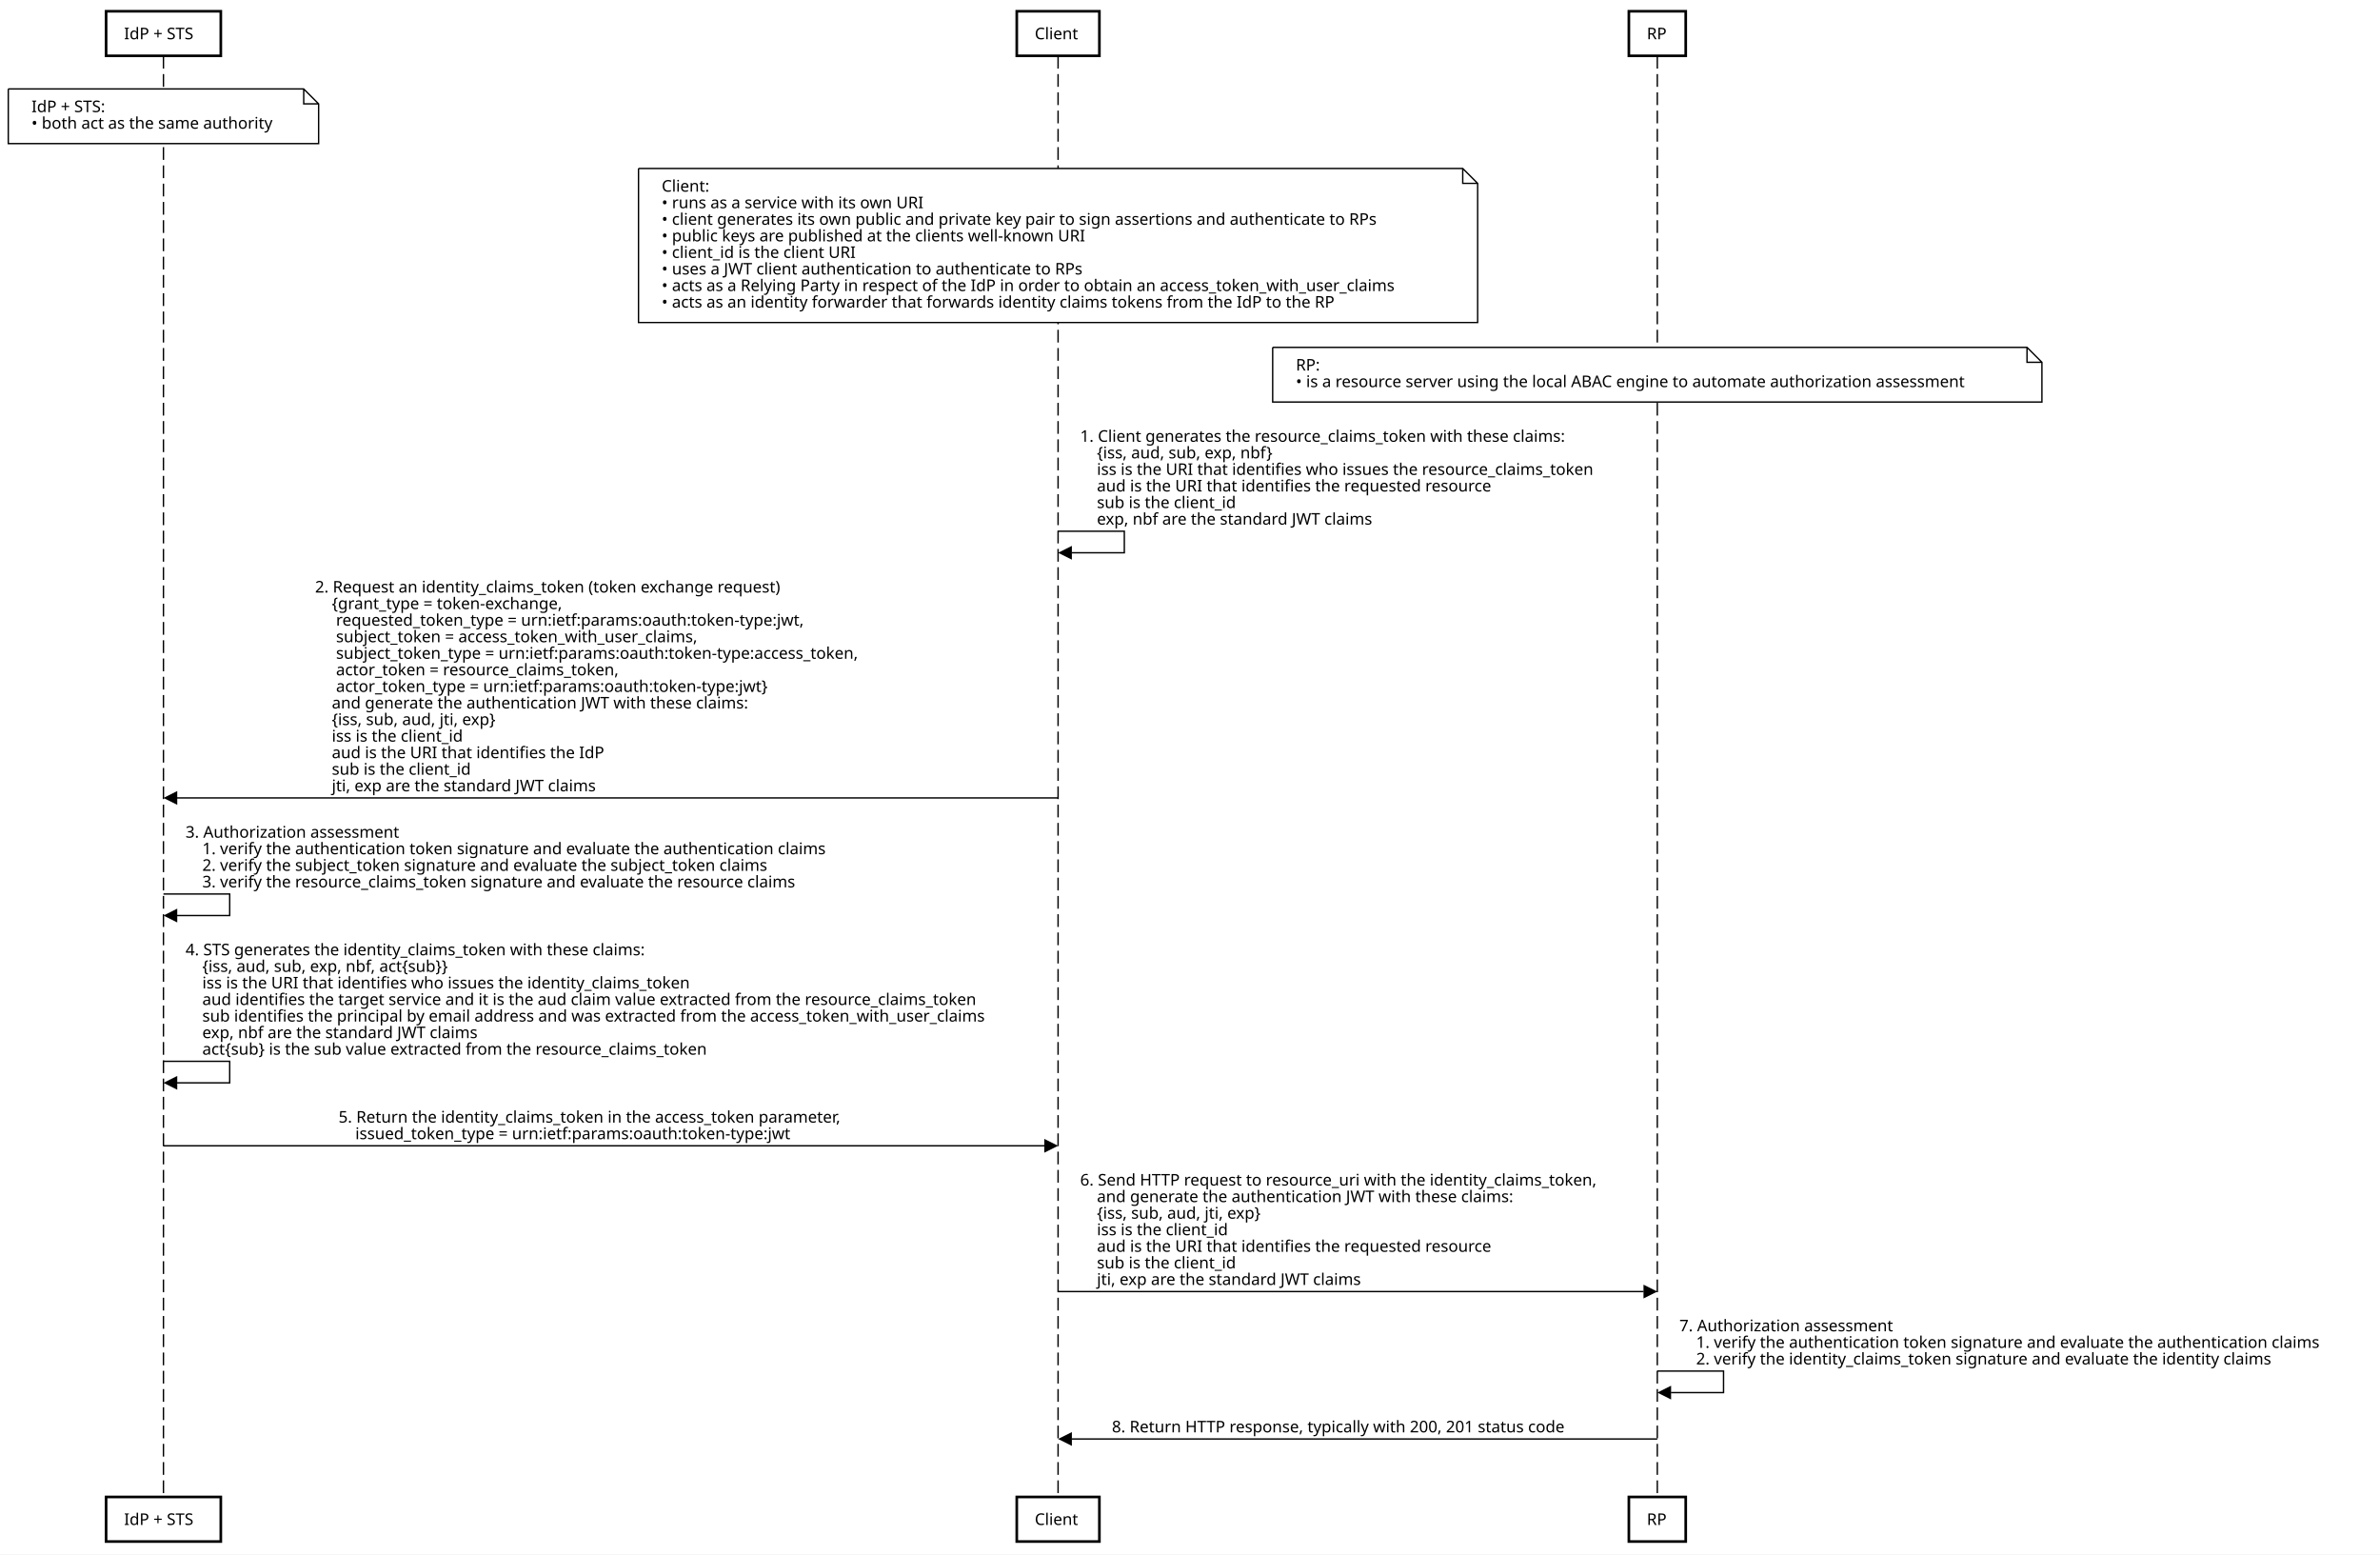
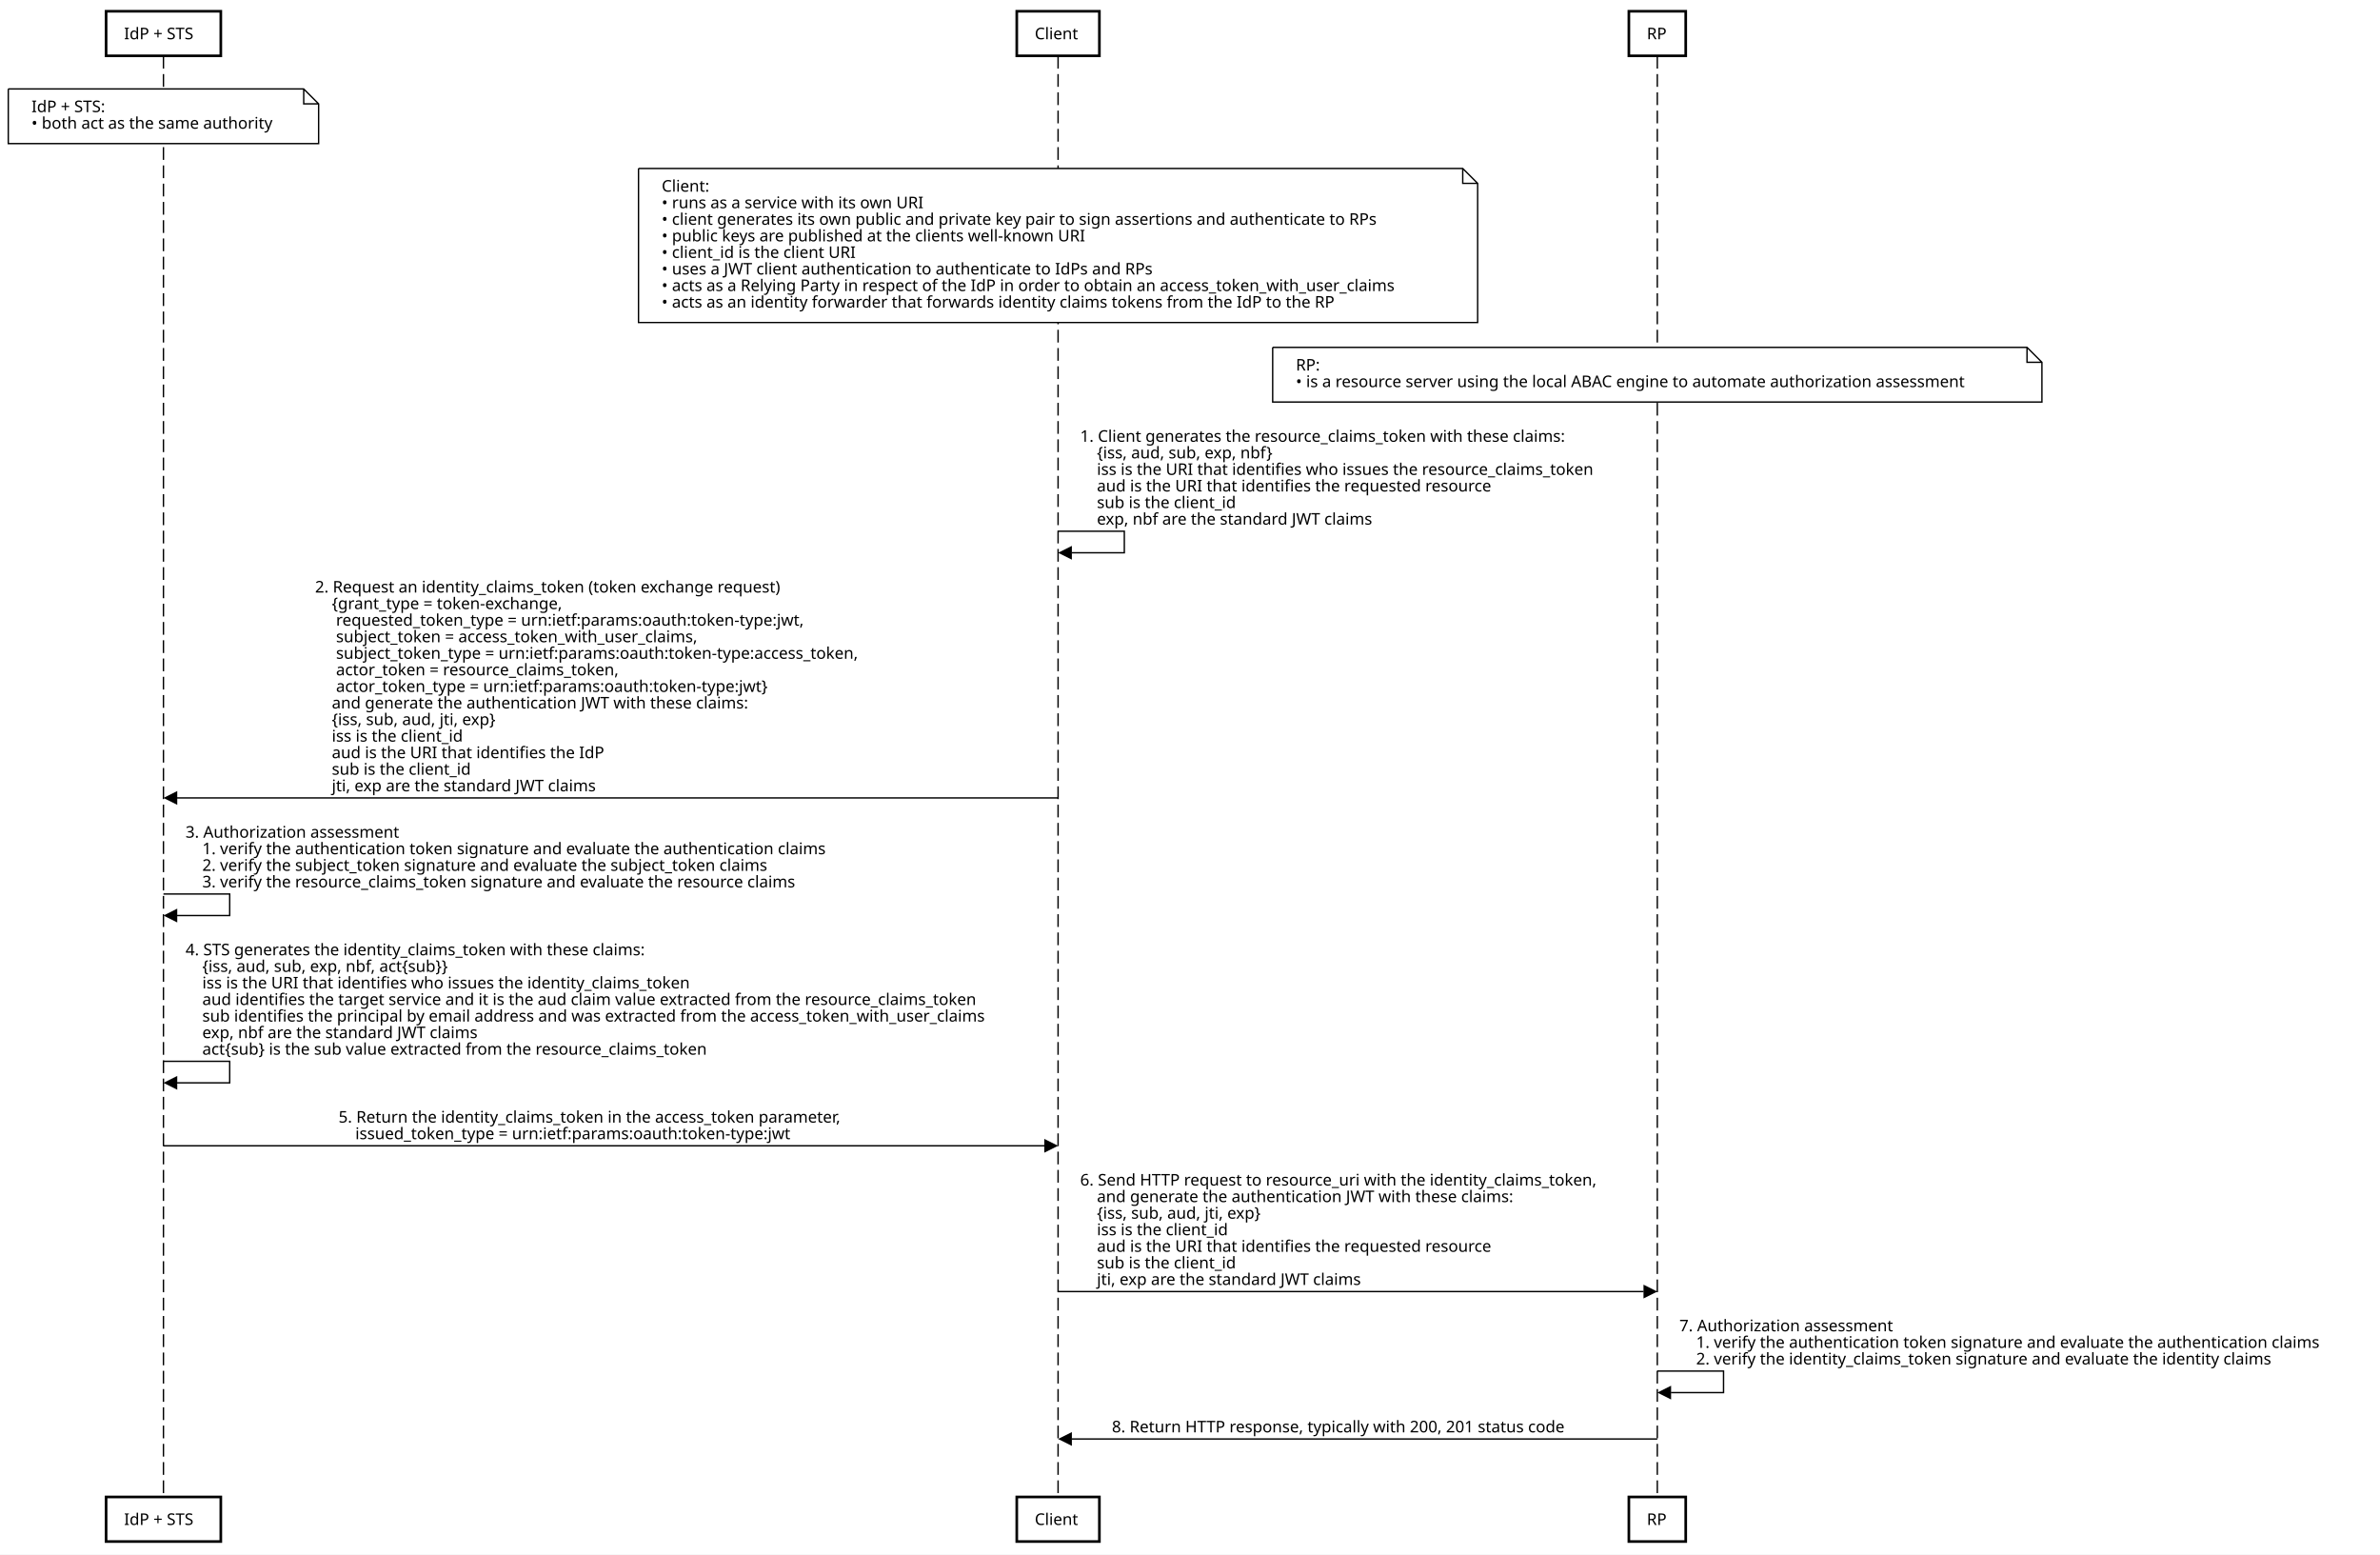
<svg xmlns="http://www.w3.org/2000/svg" version="1.1" width="2167" height="1415">
  <defs />
  <g>
    <g />
    <g />
    <g />
    <g />
    <g />
    <g />
    <g />
    <g />
    <g />
    <g />
    <g />
    <g />
    <g />
    <g />
    <g />
    <g />
    <g />
    <g />
    <g />
    <g />
    <g />
    <g />
    <g />
    <g />
    <g />
    <g />
    <g />
    <g />
    <g />
    <g />
    <g />
    <g />
    <g />
    <g />
    <g />
    <g />
    <g />
    <g />
    <g />
    <g />
    <g />
    <g />
    <g />
    <g />
    <g />
    <g />
    <g />
    <g />
    <g />
    <g />
    <g />
    <g />
    <g />
    <g />
    <g />
    <g />
    <g />
    <g />
    <g>
      <rect fill="white" stroke="none" x="0" y="0" width="2167" height="1415" />
    </g>
    <g />
    <g>
      <path fill="none" stroke="black" paint-order="fill stroke markers" d=" M 148.824 50.815 L 148.824 1362.658" stroke-miterlimit="10" stroke-width="1.257" stroke-dasharray="11.599,5.026" />
      <path fill="none" stroke="black" paint-order="fill stroke markers" d=" M 963.385 50.815 L 963.385 1362.658" stroke-miterlimit="10" stroke-width="1.257" stroke-dasharray="11.599,5.026" />
      <path fill="none" stroke="black" paint-order="fill stroke markers" d=" M 1508.978 50.815 L 1508.978 1362.658" stroke-miterlimit="10" stroke-width="1.257" stroke-dasharray="11.599,5.026" />
    </g>
    <g>
      <path fill="none" stroke="none" />
      <g>
        <path fill="white" stroke="black" paint-order="fill stroke markers" d=" M 96.597 10.253 L 201.051 10.253 L 201.051 50.815 L 96.597 50.815 L 96.597 10.253 Z" stroke-miterlimit="10" stroke-width="2.413" stroke-dasharray="" />
      </g>
      <g>
        <text fill="black" stroke="none" font-family="sans-serif" font-size="11pt" font-style="normal" font-weight="normal" text-decoration="normal" x="112.958" y="35.736" text-anchor="start" dominant-baseline="alphabetic" xml:space="preserve">IdP + STS</text>
      </g>
      <path fill="none" stroke="none" />
      <g>
        <path fill="white" stroke="black" paint-order="fill stroke markers" d=" M 925.775 10.253 L 1000.996 10.253 L 1000.996 50.815 L 925.775 50.815 L 925.775 10.253 Z" stroke-miterlimit="10" stroke-width="2.413" stroke-dasharray="" />
      </g>
      <g>
        <text fill="black" stroke="none" font-family="sans-serif" font-size="11pt" font-style="normal" font-weight="normal" text-decoration="normal" x="942.135" y="35.736" text-anchor="start" dominant-baseline="alphabetic" xml:space="preserve">Client</text>
      </g>
      <path fill="none" stroke="none" />
      <g>
        <path fill="white" stroke="black" paint-order="fill stroke markers" d=" M 1483.093 10.253 L 1534.864 10.253 L 1534.864 50.815 L 1483.093 50.815 L 1483.093 10.253 Z" stroke-miterlimit="10" stroke-width="2.413" stroke-dasharray="" />
      </g>
      <g>
        <text fill="black" stroke="none" font-family="sans-serif" font-size="11pt" font-style="normal" font-weight="normal" text-decoration="normal" x="1499.453" y="35.736" text-anchor="start" dominant-baseline="alphabetic" xml:space="preserve">RP</text>
      </g>
      <path fill="none" stroke="none" />
      <g>
        <path fill="white" stroke="black" paint-order="fill stroke markers" d=" M 96.597 1362.658 L 201.051 1362.658 L 201.051 1403.219 L 96.597 1403.219 L 96.597 1362.658 Z" stroke-miterlimit="10" stroke-width="2.413" stroke-dasharray="" />
      </g>
      <g>
        <text fill="black" stroke="none" font-family="sans-serif" font-size="11pt" font-style="normal" font-weight="normal" text-decoration="normal" x="112.958" y="1388.14" text-anchor="start" dominant-baseline="alphabetic" xml:space="preserve">IdP + STS</text>
      </g>
      <path fill="none" stroke="none" />
      <g>
        <path fill="white" stroke="black" paint-order="fill stroke markers" d=" M 925.775 1362.658 L 1000.996 1362.658 L 1000.996 1403.219 L 925.775 1403.219 L 925.775 1362.658 Z" stroke-miterlimit="10" stroke-width="2.413" stroke-dasharray="" />
      </g>
      <g>
        <text fill="black" stroke="none" font-family="sans-serif" font-size="11pt" font-style="normal" font-weight="normal" text-decoration="normal" x="942.135" y="1388.14" text-anchor="start" dominant-baseline="alphabetic" xml:space="preserve">Client</text>
      </g>
      <path fill="none" stroke="none" />
      <g>
        <path fill="white" stroke="black" paint-order="fill stroke markers" d=" M 1483.093 1362.658 L 1534.864 1362.658 L 1534.864 1403.219 L 1483.093 1403.219 L 1483.093 1362.658 Z" stroke-miterlimit="10" stroke-width="2.413" stroke-dasharray="" />
      </g>
      <g>
        <text fill="black" stroke="none" font-family="sans-serif" font-size="11pt" font-style="normal" font-weight="normal" text-decoration="normal" x="1499.453" y="1388.14" text-anchor="start" dominant-baseline="alphabetic" xml:space="preserve">RP</text>
      </g>
    </g>
    <g>
      <path fill="white" stroke="black" paint-order="fill stroke markers" d=" M 7.539 80.972 L 276.539 80.972 L 290.11 94.543 L 290.11 130.732 L 7.539 130.732 L 7.539 80.972 M 276.539 80.972 L 276.539 94.543 L 290.11 94.543" stroke-miterlimit="10" stroke-width="1.257" stroke-dasharray="" />
      <g>
        <text fill="black" stroke="none" font-family="sans-serif" font-size="11pt" font-style="normal" font-weight="normal" text-decoration="normal" x="28.649" y="102.082" text-anchor="start" dominant-baseline="alphabetic" xml:space="preserve">IdP + STS:</text>
        <text fill="black" stroke="none" font-family="sans-serif" font-size="11pt" font-style="normal" font-weight="normal" text-decoration="normal" x="28.649" y="117.161" text-anchor="start" dominant-baseline="alphabetic" xml:space="preserve">• both act as the same authority</text>
      </g>
      <path fill="white" stroke="black" paint-order="fill stroke markers" d=" M 581.367 153.35 L 1331.833 153.35 L 1345.404 166.921 L 1345.404 293.581 L 581.367 293.581 L 581.367 153.35 M 1331.833 153.35 L 1331.833 166.921 L 1345.404 166.921" stroke-miterlimit="10" stroke-width="1.257" stroke-dasharray="" />
      <g>
        <text fill="black" stroke="none" font-family="sans-serif" font-size="11pt" font-style="normal" font-weight="normal" text-decoration="normal" x="602.477" y="174.46" text-anchor="start" dominant-baseline="alphabetic" xml:space="preserve">Client:</text>
        <text fill="black" stroke="none" font-family="sans-serif" font-size="11pt" font-style="normal" font-weight="normal" text-decoration="normal" x="602.477" y="189.539" text-anchor="start" dominant-baseline="alphabetic" xml:space="preserve">• runs as a service with its own URI</text>
        <text fill="black" stroke="none" font-family="sans-serif" font-size="11pt" font-style="normal" font-weight="normal" text-decoration="normal" x="602.477" y="204.617" text-anchor="start" dominant-baseline="alphabetic" xml:space="preserve">• client generates its own public and private key pair to sign assertions and authenticate to RPs</text>
        <text fill="black" stroke="none" font-family="sans-serif" font-size="11pt" font-style="normal" font-weight="normal" text-decoration="normal" x="602.477" y="219.696" text-anchor="start" dominant-baseline="alphabetic" xml:space="preserve">• public keys are published at the clients well-known URI</text>
        <text fill="black" stroke="none" font-family="sans-serif" font-size="11pt" font-style="normal" font-weight="normal" text-decoration="normal" x="602.477" y="234.775" text-anchor="start" dominant-baseline="alphabetic" xml:space="preserve">• client_id is the client URI</text>
-         <text fill="black" stroke="none" font-family="sans-serif" font-size="11pt" font-style="normal" font-weight="normal" text-decoration="normal" x="602.477" y="249.853" text-anchor="start" dominant-baseline="alphabetic" xml:space="preserve">• uses a JWT client authentication to authenticate to RPs</text>
+         <text fill="black" stroke="none" font-family="sans-serif" font-size="11pt" font-style="normal" font-weight="normal" text-decoration="normal" x="602.477" y="249.853" text-anchor="start" dominant-baseline="alphabetic" xml:space="preserve">• uses a JWT client authentication to authenticate to IdPs and RPs</text>
        <text fill="black" stroke="none" font-family="sans-serif" font-size="11pt" font-style="normal" font-weight="normal" text-decoration="normal" x="602.477" y="264.932" text-anchor="start" dominant-baseline="alphabetic" xml:space="preserve">• acts as a Relying Party in respect of the IdP in order to obtain an access_token_with_user_claims</text>
        <text fill="black" stroke="none" font-family="sans-serif" font-size="11pt" font-style="normal" font-weight="normal" text-decoration="normal" x="602.477" y="280.011" text-anchor="start" dominant-baseline="alphabetic" xml:space="preserve">• acts as an identity forwarder that forwards identity claims tokens from the IdP to the RP</text>
      </g>
      <path fill="white" stroke="black" paint-order="fill stroke markers" d=" M 1158.777 316.199 L 1845.609 316.199 L 1859.18 329.77 L 1859.18 365.959 L 1158.777 365.959 L 1158.777 316.199 M 1845.609 316.199 L 1845.609 329.77 L 1859.18 329.77" stroke-miterlimit="10" stroke-width="1.257" stroke-dasharray="" />
      <g>
        <text fill="black" stroke="none" font-family="sans-serif" font-size="11pt" font-style="normal" font-weight="normal" text-decoration="normal" x="1179.887" y="337.309" text-anchor="start" dominant-baseline="alphabetic" xml:space="preserve">RP:</text>
        <text fill="black" stroke="none" font-family="sans-serif" font-size="11pt" font-style="normal" font-weight="normal" text-decoration="normal" x="1179.887" y="352.388" text-anchor="start" dominant-baseline="alphabetic" xml:space="preserve">• is a resource server using the local ABAC engine to automate authorization assessment</text>
      </g>
      <g>
        <g>
          <rect fill="white" stroke="none" x="981.228" y="388.577" width="482.29" height="19.602" />
        </g>
        <g>
          <rect fill="white" stroke="none" x="981.228" y="403.655" width="202.99" height="19.602" />
        </g>
        <g>
          <rect fill="white" stroke="none" x="981.228" y="418.734" width="509.024" height="19.602" />
        </g>
        <g>
          <rect fill="white" stroke="none" x="981.228" y="433.813" width="408.207" height="19.602" />
        </g>
        <g>
          <rect fill="white" stroke="none" x="981.228" y="448.891" width="160.324" height="19.602" />
        </g>
        <g>
          <rect fill="white" stroke="none" x="981.228" y="463.97" width="294.257" height="19.602" />
        </g>
        <text fill="black" stroke="none" font-family="sans-serif" font-size="11pt" font-style="normal" font-weight="normal" text-decoration="normal" x="983.49" y="402.148" text-anchor="start" dominant-baseline="alphabetic" xml:space="preserve">1. Client generates the resource_claims_token with these claims:</text>
        <text fill="black" stroke="none" font-family="sans-serif" font-size="11pt" font-style="normal" font-weight="normal" text-decoration="normal" x="983.49" y="417.226" text-anchor="start" dominant-baseline="alphabetic" xml:space="preserve">    {iss, aud, sub, exp, nbf}</text>
        <text fill="black" stroke="none" font-family="sans-serif" font-size="11pt" font-style="normal" font-weight="normal" text-decoration="normal" x="983.49" y="432.305" text-anchor="start" dominant-baseline="alphabetic" xml:space="preserve">    iss is the URI that identifies who issues the resource_claims_token</text>
        <text fill="black" stroke="none" font-family="sans-serif" font-size="11pt" font-style="normal" font-weight="normal" text-decoration="normal" x="983.49" y="447.384" text-anchor="start" dominant-baseline="alphabetic" xml:space="preserve">    aud is the URI that identifies the requested resource</text>
        <text fill="black" stroke="none" font-family="sans-serif" font-size="11pt" font-style="normal" font-weight="normal" text-decoration="normal" x="983.49" y="462.462" text-anchor="start" dominant-baseline="alphabetic" xml:space="preserve">    sub is the client_id</text>
        <text fill="black" stroke="none" font-family="sans-serif" font-size="11pt" font-style="normal" font-weight="normal" text-decoration="normal" x="983.49" y="477.541" text-anchor="start" dominant-baseline="alphabetic" xml:space="preserve">    exp, nbf are the standard JWT claims</text>
      </g>
      <g>
        <path fill="none" stroke="black" paint-order="fill stroke markers" d=" M 963.385 483.572 L 1023.7 483.572 L 1023.7 503.175 L 975.8 503.175" stroke-miterlimit="10" stroke-width="1.257" stroke-dasharray="" />
        <g transform="translate(963.3853,503.1745) translate(-963.3853,-503.1745)">
          <path fill="black" stroke="none" paint-order="stroke fill markers" d=" M 975.951 496.892 L 963.385 503.175 L 975.951 509.457 Z" />
        </g>
      </g>
      <g>
        <g>
          <rect fill="white" stroke="none" x="284.61" y="525.792" width="462.74" height="19.602" />
        </g>
        <g>
          <rect fill="white" stroke="none" x="284.61" y="540.871" width="255.84" height="19.602" />
        </g>
        <g>
          <rect fill="white" stroke="none" x="284.61" y="555.95" width="487.957" height="19.602" />
        </g>
        <g>
          <rect fill="white" stroke="none" x="284.61" y="571.028" width="385.857" height="19.602" />
        </g>
        <g>
          <rect fill="white" stroke="none" x="284.61" y="586.107" width="542.99" height="19.602" />
        </g>
        <g>
          <rect fill="white" stroke="none" x="284.61" y="601.186" width="306.707" height="19.602" />
        </g>
        <g>
          <rect fill="white" stroke="none" x="284.61" y="616.264" width="456.29" height="19.602" />
        </g>
        <g>
          <rect fill="white" stroke="none" x="284.61" y="631.343" width="432.507" height="19.602" />
        </g>
        <g>
          <rect fill="white" stroke="none" x="284.61" y="646.422" width="193.124" height="19.602" />
        </g>
        <g>
          <rect fill="white" stroke="none" x="284.61" y="661.5" width="153.44" height="19.602" />
        </g>
        <g>
          <rect fill="white" stroke="none" x="284.61" y="676.579" width="288.39" height="19.602" />
        </g>
        <g>
          <rect fill="white" stroke="none" x="284.61" y="691.658" width="160.324" height="19.602" />
        </g>
        <g>
          <rect fill="white" stroke="none" x="284.61" y="706.736" width="284.39" height="19.602" />
        </g>
        <text fill="black" stroke="none" font-family="sans-serif" font-size="11pt" font-style="normal" font-weight="normal" text-decoration="normal" x="286.872" y="539.363" text-anchor="start" dominant-baseline="alphabetic" xml:space="preserve">2. Request an identity_claims_token (token exchange request)</text>
        <text fill="black" stroke="none" font-family="sans-serif" font-size="11pt" font-style="normal" font-weight="normal" text-decoration="normal" x="286.872" y="554.442" text-anchor="start" dominant-baseline="alphabetic" xml:space="preserve">    {grant_type = token-exchange,</text>
        <text fill="black" stroke="none" font-family="sans-serif" font-size="11pt" font-style="normal" font-weight="normal" text-decoration="normal" x="286.872" y="569.521" text-anchor="start" dominant-baseline="alphabetic" xml:space="preserve">     requested_token_type = urn:ietf:params:oauth:token-type:jwt,</text>
        <text fill="black" stroke="none" font-family="sans-serif" font-size="11pt" font-style="normal" font-weight="normal" text-decoration="normal" x="286.872" y="584.599" text-anchor="start" dominant-baseline="alphabetic" xml:space="preserve">     subject_token = access_token_with_user_claims,</text>
        <text fill="black" stroke="none" font-family="sans-serif" font-size="11pt" font-style="normal" font-weight="normal" text-decoration="normal" x="286.872" y="599.678" text-anchor="start" dominant-baseline="alphabetic" xml:space="preserve">     subject_token_type = urn:ietf:params:oauth:token-type:access_token,</text>
        <text fill="black" stroke="none" font-family="sans-serif" font-size="11pt" font-style="normal" font-weight="normal" text-decoration="normal" x="286.872" y="614.757" text-anchor="start" dominant-baseline="alphabetic" xml:space="preserve">     actor_token = resource_claims_token,</text>
        <text fill="black" stroke="none" font-family="sans-serif" font-size="11pt" font-style="normal" font-weight="normal" text-decoration="normal" x="286.872" y="629.835" text-anchor="start" dominant-baseline="alphabetic" xml:space="preserve">     actor_token_type = urn:ietf:params:oauth:token-type:jwt}</text>
        <text fill="black" stroke="none" font-family="sans-serif" font-size="11pt" font-style="normal" font-weight="normal" text-decoration="normal" x="286.872" y="644.914" text-anchor="start" dominant-baseline="alphabetic" xml:space="preserve">    and generate the authentication JWT with these claims:</text>
        <text fill="black" stroke="none" font-family="sans-serif" font-size="11pt" font-style="normal" font-weight="normal" text-decoration="normal" x="286.872" y="659.992" text-anchor="start" dominant-baseline="alphabetic" xml:space="preserve">    {iss, sub, aud, jti, exp}</text>
        <text fill="black" stroke="none" font-family="sans-serif" font-size="11pt" font-style="normal" font-weight="normal" text-decoration="normal" x="286.872" y="675.071" text-anchor="start" dominant-baseline="alphabetic" xml:space="preserve">    iss is the client_id</text>
        <text fill="black" stroke="none" font-family="sans-serif" font-size="11pt" font-style="normal" font-weight="normal" text-decoration="normal" x="286.872" y="690.15" text-anchor="start" dominant-baseline="alphabetic" xml:space="preserve">    aud is the URI that identifies the IdP</text>
        <text fill="black" stroke="none" font-family="sans-serif" font-size="11pt" font-style="normal" font-weight="normal" text-decoration="normal" x="286.872" y="705.228" text-anchor="start" dominant-baseline="alphabetic" xml:space="preserve">    sub is the client_id</text>
        <text fill="black" stroke="none" font-family="sans-serif" font-size="11pt" font-style="normal" font-weight="normal" text-decoration="normal" x="286.872" y="720.307" text-anchor="start" dominant-baseline="alphabetic" xml:space="preserve">    jti, exp are the standard JWT claims</text>
      </g>
      <g>
        <path fill="none" stroke="black" paint-order="fill stroke markers" d=" M 963.385 726.339 L 161.239 726.339" stroke-miterlimit="10" stroke-width="1.257" stroke-dasharray="" />
        <g transform="translate(148.8244,726.3385) translate(-148.8244,-726.3385)">
          <path fill="black" stroke="none" paint-order="stroke fill markers" d=" M 161.39 720.056 L 148.824 726.339 L 161.39 732.621 Z" />
        </g>
      </g>
      <g>
        <g>
          <rect fill="white" stroke="none" x="166.668" y="748.957" width="213.14" height="19.602" />
        </g>
        <g>
          <rect fill="white" stroke="none" x="166.668" y="764.035" width="635.557" height="19.602" />
        </g>
        <g>
          <rect fill="white" stroke="none" x="166.668" y="779.114" width="579.657" height="19.602" />
        </g>
        <g>
          <rect fill="white" stroke="none" x="166.668" y="794.192" width="611.057" height="19.602" />
        </g>
        <text fill="black" stroke="none" font-family="sans-serif" font-size="11pt" font-style="normal" font-weight="normal" text-decoration="normal" x="168.929" y="762.527" text-anchor="start" dominant-baseline="alphabetic" xml:space="preserve">3. Authorization assessment</text>
        <text fill="black" stroke="none" font-family="sans-serif" font-size="11pt" font-style="normal" font-weight="normal" text-decoration="normal" x="168.929" y="777.606" text-anchor="start" dominant-baseline="alphabetic" xml:space="preserve">    1. verify the authentication token signature and evaluate the authentication claims</text>
        <text fill="black" stroke="none" font-family="sans-serif" font-size="11pt" font-style="normal" font-weight="normal" text-decoration="normal" x="168.929" y="792.685" text-anchor="start" dominant-baseline="alphabetic" xml:space="preserve">    2. verify the subject_token signature and evaluate the subject_token claims</text>
        <text fill="black" stroke="none" font-family="sans-serif" font-size="11pt" font-style="normal" font-weight="normal" text-decoration="normal" x="168.929" y="807.763" text-anchor="start" dominant-baseline="alphabetic" xml:space="preserve">    3. verify the resource_claims_token signature and evaluate the resource claims </text>
      </g>
      <g>
        <path fill="none" stroke="black" paint-order="fill stroke markers" d=" M 148.824 813.795 L 209.139 813.795 L 209.139 833.397 L 161.239 833.397" stroke-miterlimit="10" stroke-width="1.257" stroke-dasharray="" />
        <g transform="translate(148.8244,833.3969) translate(-148.8244,-833.3969)">
          <path fill="black" stroke="none" paint-order="stroke fill markers" d=" M 161.39 827.114 L 148.824 833.397 L 161.39 839.68 Z" />
        </g>
      </g>
      <g>
        <g>
          <rect fill="white" stroke="none" x="166.668" y="856.015" width="459.89" height="19.602" />
        </g>
        <g>
          <rect fill="white" stroke="none" x="166.668" y="871.094" width="280.057" height="19.602" />
        </g>
        <g>
          <rect fill="white" stroke="none" x="166.668" y="886.172" width="501.524" height="19.602" />
        </g>
        <g>
          <rect fill="white" stroke="none" x="166.668" y="901.251" width="784.99" height="19.602" />
        </g>
        <g>
          <rect fill="white" stroke="none" x="166.668" y="916.33" width="791.44" height="19.602" />
        </g>
        <g>
          <rect fill="white" stroke="none" x="166.668" y="931.408" width="294.257" height="19.602" />
        </g>
        <g>
          <rect fill="white" stroke="none" x="166.668" y="946.487" width="525.424" height="19.602" />
        </g>
        <text fill="black" stroke="none" font-family="sans-serif" font-size="11pt" font-style="normal" font-weight="normal" text-decoration="normal" x="168.929" y="869.586" text-anchor="start" dominant-baseline="alphabetic" xml:space="preserve">4. STS generates the identity_claims_token with these claims:</text>
        <text fill="black" stroke="none" font-family="sans-serif" font-size="11pt" font-style="normal" font-weight="normal" text-decoration="normal" x="168.929" y="884.664" text-anchor="start" dominant-baseline="alphabetic" xml:space="preserve">    {iss, aud, sub, exp, nbf, act{sub}}</text>
        <text fill="black" stroke="none" font-family="sans-serif" font-size="11pt" font-style="normal" font-weight="normal" text-decoration="normal" x="168.929" y="899.743" text-anchor="start" dominant-baseline="alphabetic" xml:space="preserve">    iss is the URI that identifies who issues the identity_claims_token</text>
        <text fill="black" stroke="none" font-family="sans-serif" font-size="11pt" font-style="normal" font-weight="normal" text-decoration="normal" x="168.929" y="914.822" text-anchor="start" dominant-baseline="alphabetic" xml:space="preserve">    aud identifies the target service and it is the aud claim value extracted from the resource_claims_token</text>
        <text fill="black" stroke="none" font-family="sans-serif" font-size="11pt" font-style="normal" font-weight="normal" text-decoration="normal" x="168.929" y="929.9" text-anchor="start" dominant-baseline="alphabetic" xml:space="preserve">    sub identifies the principal by email address and was extracted from the access_token_with_user_claims</text>
        <text fill="black" stroke="none" font-family="sans-serif" font-size="11pt" font-style="normal" font-weight="normal" text-decoration="normal" x="168.929" y="944.979" text-anchor="start" dominant-baseline="alphabetic" xml:space="preserve">    exp, nbf are the standard JWT claims</text>
        <text fill="black" stroke="none" font-family="sans-serif" font-size="11pt" font-style="normal" font-weight="normal" text-decoration="normal" x="168.929" y="960.058" text-anchor="start" dominant-baseline="alphabetic" xml:space="preserve">    act{sub} is the sub value extracted from the resource_claims_token</text>
      </g>
      <g>
        <path fill="none" stroke="black" paint-order="fill stroke markers" d=" M 148.824 966.089 L 209.139 966.089 L 209.139 985.691 L 161.239 985.691" stroke-miterlimit="10" stroke-width="1.257" stroke-dasharray="" />
        <g transform="translate(148.8244,985.6913) translate(-148.8244,-985.6913)">
          <path fill="black" stroke="none" paint-order="stroke fill markers" d=" M 161.39 979.409 L 148.824 985.691 L 161.39 991.974 Z" />
        </g>
      </g>
      <g>
        <g>
          <rect fill="white" stroke="none" x="305.985" y="1008.309" width="500.24" height="19.602" />
        </g>
        <g>
          <rect fill="white" stroke="none" x="305.985" y="1023.388" width="451.507" height="19.602" />
        </g>
        <text fill="black" stroke="none" font-family="sans-serif" font-size="11pt" font-style="normal" font-weight="normal" text-decoration="normal" x="308.247" y="1021.88" text-anchor="start" dominant-baseline="alphabetic" xml:space="preserve">5. Return the identity_claims_token in the access_token parameter,</text>
        <text fill="black" stroke="none" font-family="sans-serif" font-size="11pt" font-style="normal" font-weight="normal" text-decoration="normal" x="308.247" y="1036.959" text-anchor="start" dominant-baseline="alphabetic" xml:space="preserve">    issued_token_type = urn:ietf:params:oauth:token-type:jwt</text>
      </g>
      <g>
        <path fill="none" stroke="black" paint-order="fill stroke markers" d=" M 148.824 1042.99 L 950.971 1042.99" stroke-miterlimit="10" stroke-width="1.257" stroke-dasharray="" />
        <g transform="translate(963.3853,1042.99) translate(-963.3853,-1042.99)">
          <path fill="black" stroke="none" paint-order="stroke fill markers" d=" M 950.82 1036.707 L 963.385 1042.99 L 950.82 1049.273 Z" />
        </g>
      </g>
      <g>
        <g>
          <rect fill="white" stroke="none" x="981.228" y="1065.608" width="509.907" height="19.602" />
        </g>
        <g>
          <rect fill="white" stroke="none" x="981.228" y="1080.687" width="432.507" height="19.602" />
        </g>
        <g>
          <rect fill="white" stroke="none" x="981.228" y="1095.765" width="193.124" height="19.602" />
        </g>
        <g>
          <rect fill="white" stroke="none" x="981.228" y="1110.844" width="153.44" height="19.602" />
        </g>
        <g>
          <rect fill="white" stroke="none" x="981.228" y="1125.923" width="408.207" height="19.602" />
        </g>
        <g>
          <rect fill="white" stroke="none" x="981.228" y="1141.001" width="160.324" height="19.602" />
        </g>
        <g>
          <rect fill="white" stroke="none" x="981.228" y="1156.08" width="284.39" height="19.602" />
        </g>
        <text fill="black" stroke="none" font-family="sans-serif" font-size="11pt" font-style="normal" font-weight="normal" text-decoration="normal" x="983.49" y="1079.179" text-anchor="start" dominant-baseline="alphabetic" xml:space="preserve">6. Send HTTP request to resource_uri with the identity_claims_token,</text>
        <text fill="black" stroke="none" font-family="sans-serif" font-size="11pt" font-style="normal" font-weight="normal" text-decoration="normal" x="983.49" y="1094.258" text-anchor="start" dominant-baseline="alphabetic" xml:space="preserve">    and generate the authentication JWT with these claims:</text>
        <text fill="black" stroke="none" font-family="sans-serif" font-size="11pt" font-style="normal" font-weight="normal" text-decoration="normal" x="983.49" y="1109.336" text-anchor="start" dominant-baseline="alphabetic" xml:space="preserve">    {iss, sub, aud, jti, exp}</text>
        <text fill="black" stroke="none" font-family="sans-serif" font-size="11pt" font-style="normal" font-weight="normal" text-decoration="normal" x="983.49" y="1124.415" text-anchor="start" dominant-baseline="alphabetic" xml:space="preserve">    iss is the client_id</text>
        <text fill="black" stroke="none" font-family="sans-serif" font-size="11pt" font-style="normal" font-weight="normal" text-decoration="normal" x="983.49" y="1139.494" text-anchor="start" dominant-baseline="alphabetic" xml:space="preserve">    aud is the URI that identifies the requested resource</text>
        <text fill="black" stroke="none" font-family="sans-serif" font-size="11pt" font-style="normal" font-weight="normal" text-decoration="normal" x="983.49" y="1154.572" text-anchor="start" dominant-baseline="alphabetic" xml:space="preserve">    sub is the client_id</text>
        <text fill="black" stroke="none" font-family="sans-serif" font-size="11pt" font-style="normal" font-weight="normal" text-decoration="normal" x="983.49" y="1169.651" text-anchor="start" dominant-baseline="alphabetic" xml:space="preserve">    jti, exp are the standard JWT claims</text>
      </g>
      <g>
        <path fill="none" stroke="black" paint-order="fill stroke markers" d=" M 963.385 1175.682 L 1496.564 1175.682" stroke-miterlimit="10" stroke-width="1.257" stroke-dasharray="" />
        <g transform="translate(1508.978,1175.682) translate(-1508.978,-1175.682)">
          <path fill="black" stroke="none" paint-order="stroke fill markers" d=" M 1496.413 1169.4 L 1508.978 1175.682 L 1496.413 1181.965 Z" />
        </g>
      </g>
      <g>
        <g>
          <rect fill="white" stroke="none" x="1526.821" y="1198.3" width="213.14" height="19.602" />
        </g>
        <g>
          <rect fill="white" stroke="none" x="1526.821" y="1213.379" width="635.557" height="19.602" />
        </g>
        <g>
          <rect fill="white" stroke="none" x="1526.821" y="1228.458" width="591.39" height="19.602" />
        </g>
        <text fill="black" stroke="none" font-family="sans-serif" font-size="11pt" font-style="normal" font-weight="normal" text-decoration="normal" x="1529.083" y="1211.871" text-anchor="start" dominant-baseline="alphabetic" xml:space="preserve">7. Authorization assessment</text>
        <text fill="black" stroke="none" font-family="sans-serif" font-size="11pt" font-style="normal" font-weight="normal" text-decoration="normal" x="1529.083" y="1226.95" text-anchor="start" dominant-baseline="alphabetic" xml:space="preserve">    1. verify the authentication token signature and evaluate the authentication claims</text>
        <text fill="black" stroke="none" font-family="sans-serif" font-size="11pt" font-style="normal" font-weight="normal" text-decoration="normal" x="1529.083" y="1242.028" text-anchor="start" dominant-baseline="alphabetic" xml:space="preserve">    2. verify the identity_claims_token signature and evaluate the identity claims</text>
      </g>
      <g>
        <path fill="none" stroke="black" paint-order="fill stroke markers" d=" M 1508.978 1248.06 L 1569.293 1248.06 L 1569.293 1267.662 L 1521.393 1267.662" stroke-miterlimit="10" stroke-width="1.257" stroke-dasharray="" />
        <g transform="translate(1508.978,1267.662) translate(-1508.978,-1267.662)">
          <path fill="black" stroke="none" paint-order="stroke fill markers" d=" M 1521.544 1261.379 L 1508.978 1267.662 L 1521.544 1273.945 Z" />
        </g>
      </g>
      <g>
        <g>
          <rect fill="white" stroke="none" x="1010.12" y="1290.28" width="452.124" height="19.602" />
        </g>
        <text fill="black" stroke="none" font-family="sans-serif" font-size="11pt" font-style="normal" font-weight="normal" text-decoration="normal" x="1012.382" y="1303.851" text-anchor="start" dominant-baseline="alphabetic" xml:space="preserve">8. Return HTTP response, typically with 200, 201 status code</text>
      </g>
      <g>
        <path fill="none" stroke="black" paint-order="fill stroke markers" d=" M 1508.978 1309.882 L 975.8 1309.882" stroke-miterlimit="10" stroke-width="1.257" stroke-dasharray="" />
        <g transform="translate(963.3853,1309.882) translate(-963.3853,-1309.882)">
          <path fill="black" stroke="none" paint-order="stroke fill markers" d=" M 975.951 1303.599 L 963.385 1309.882 L 975.951 1316.165 Z" />
        </g>
      </g>
    </g>
  </g>
</svg>
